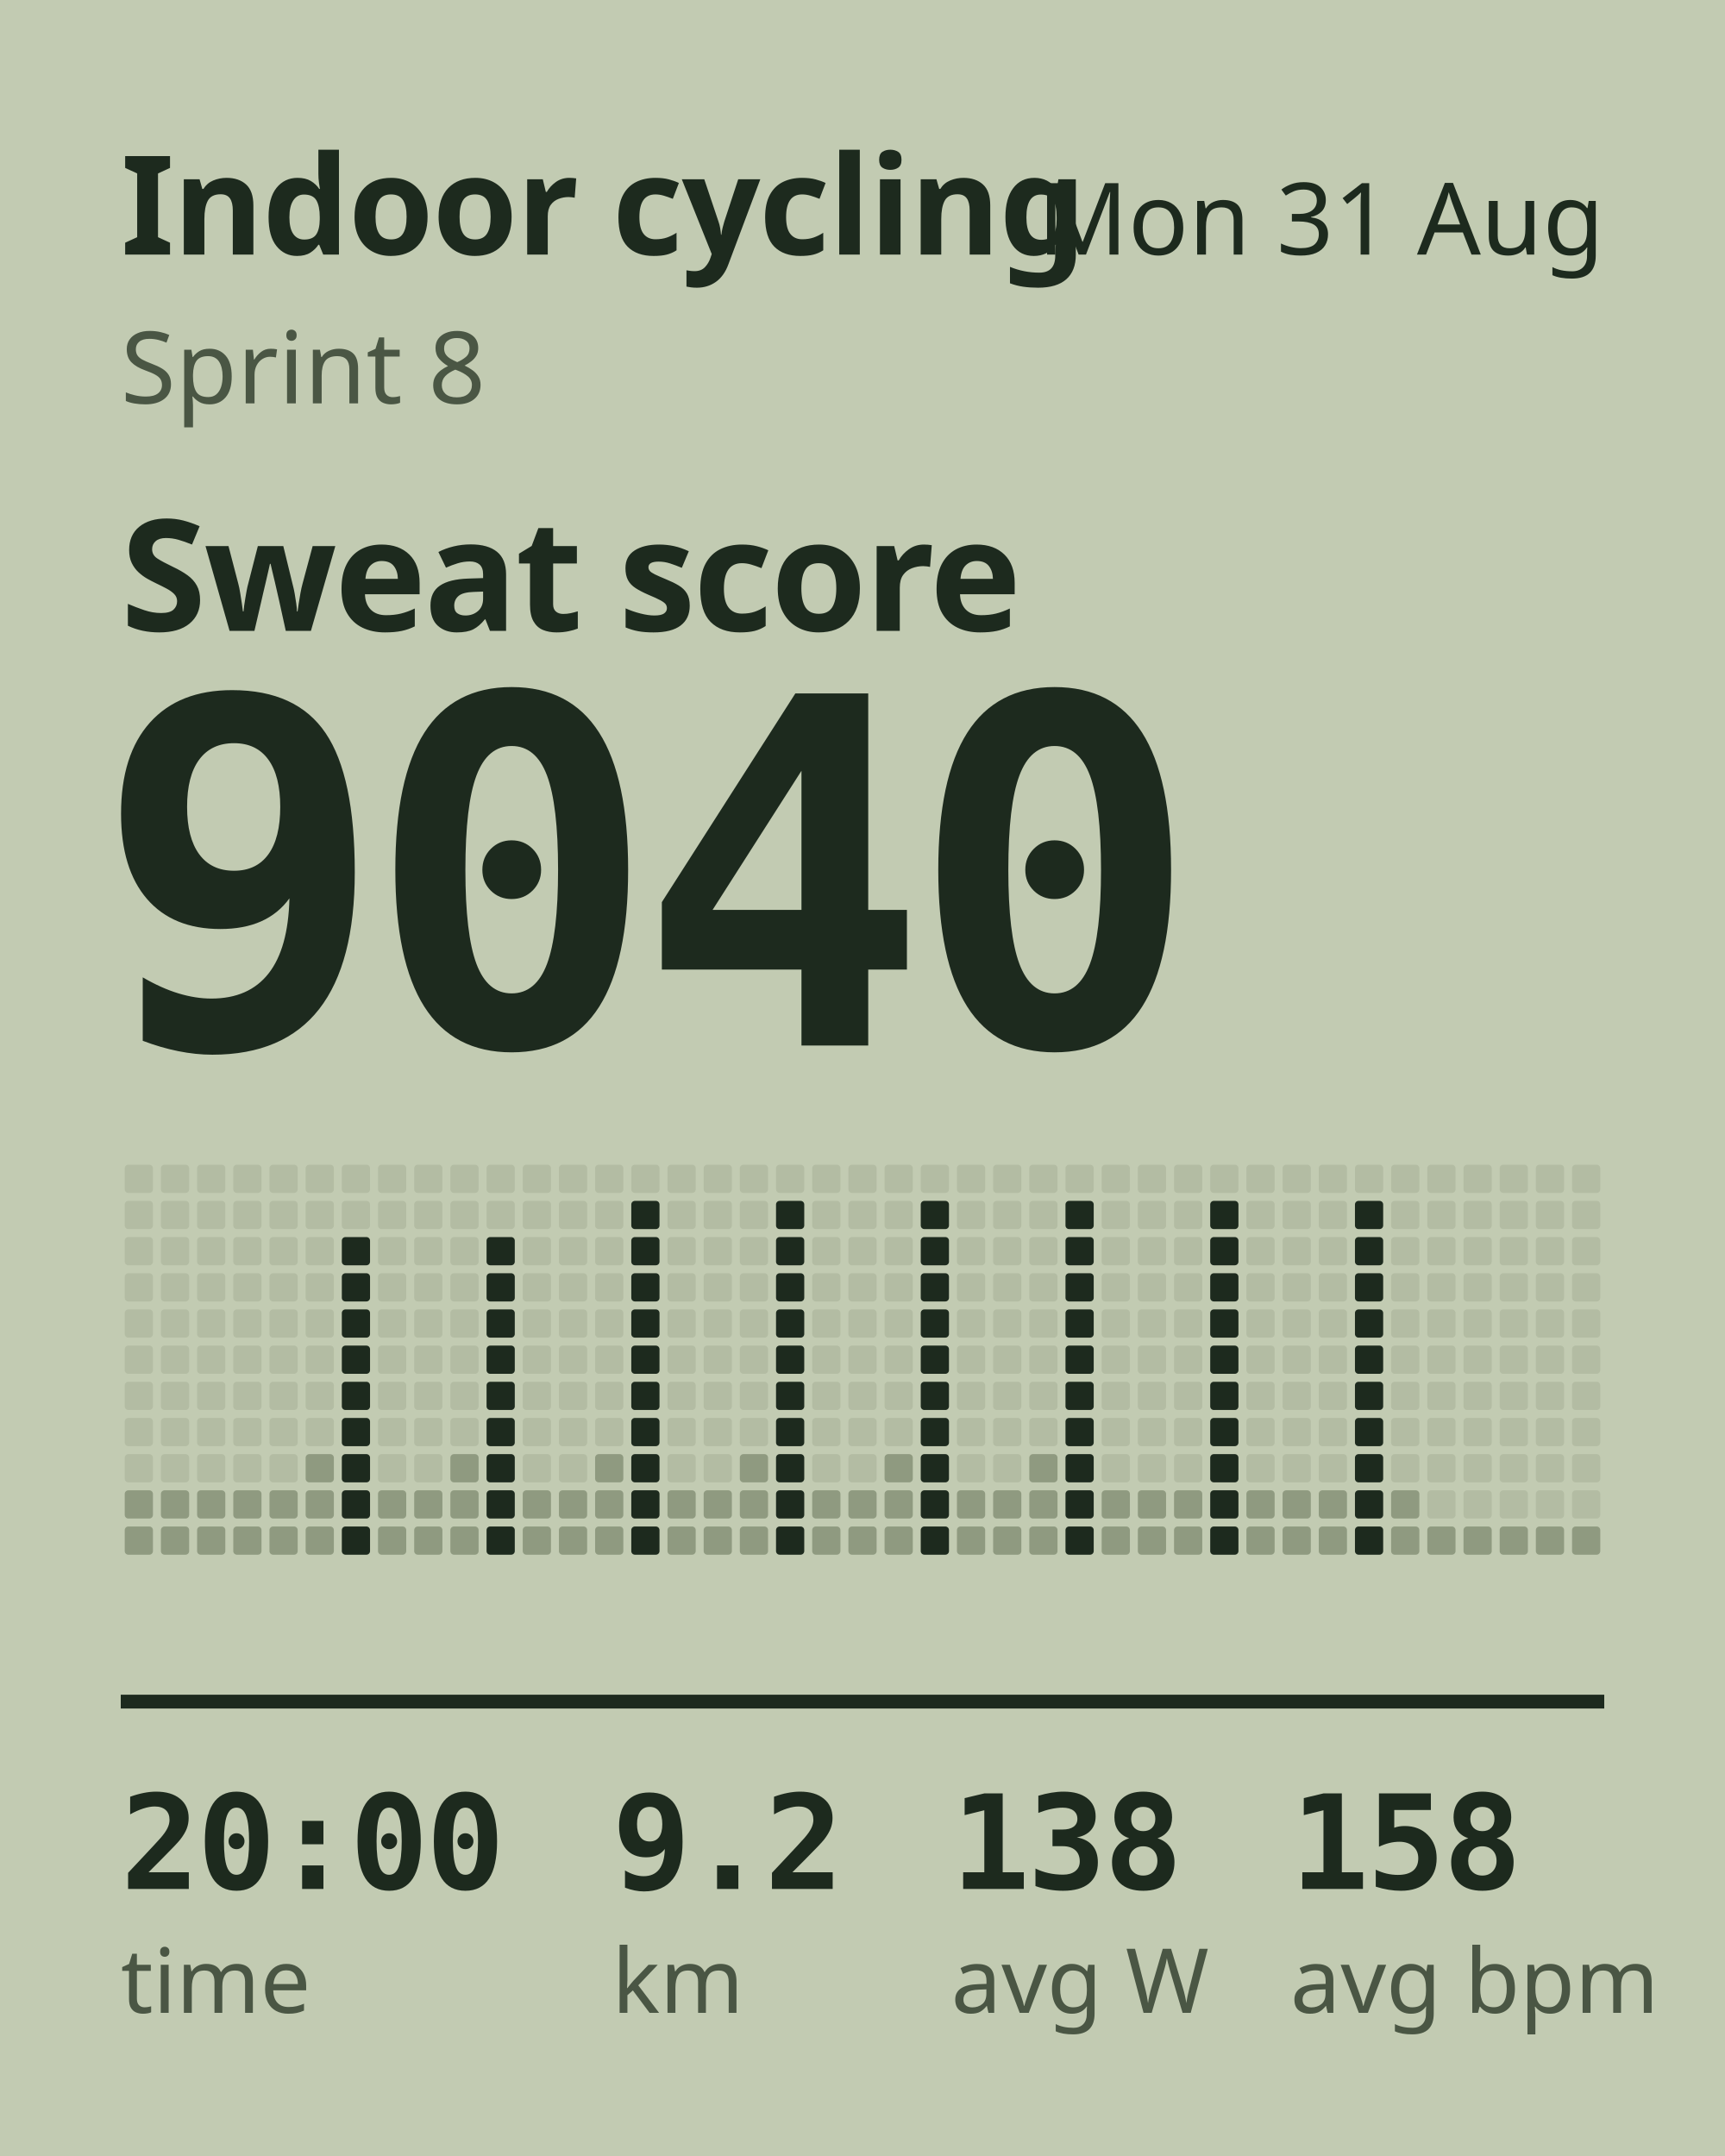
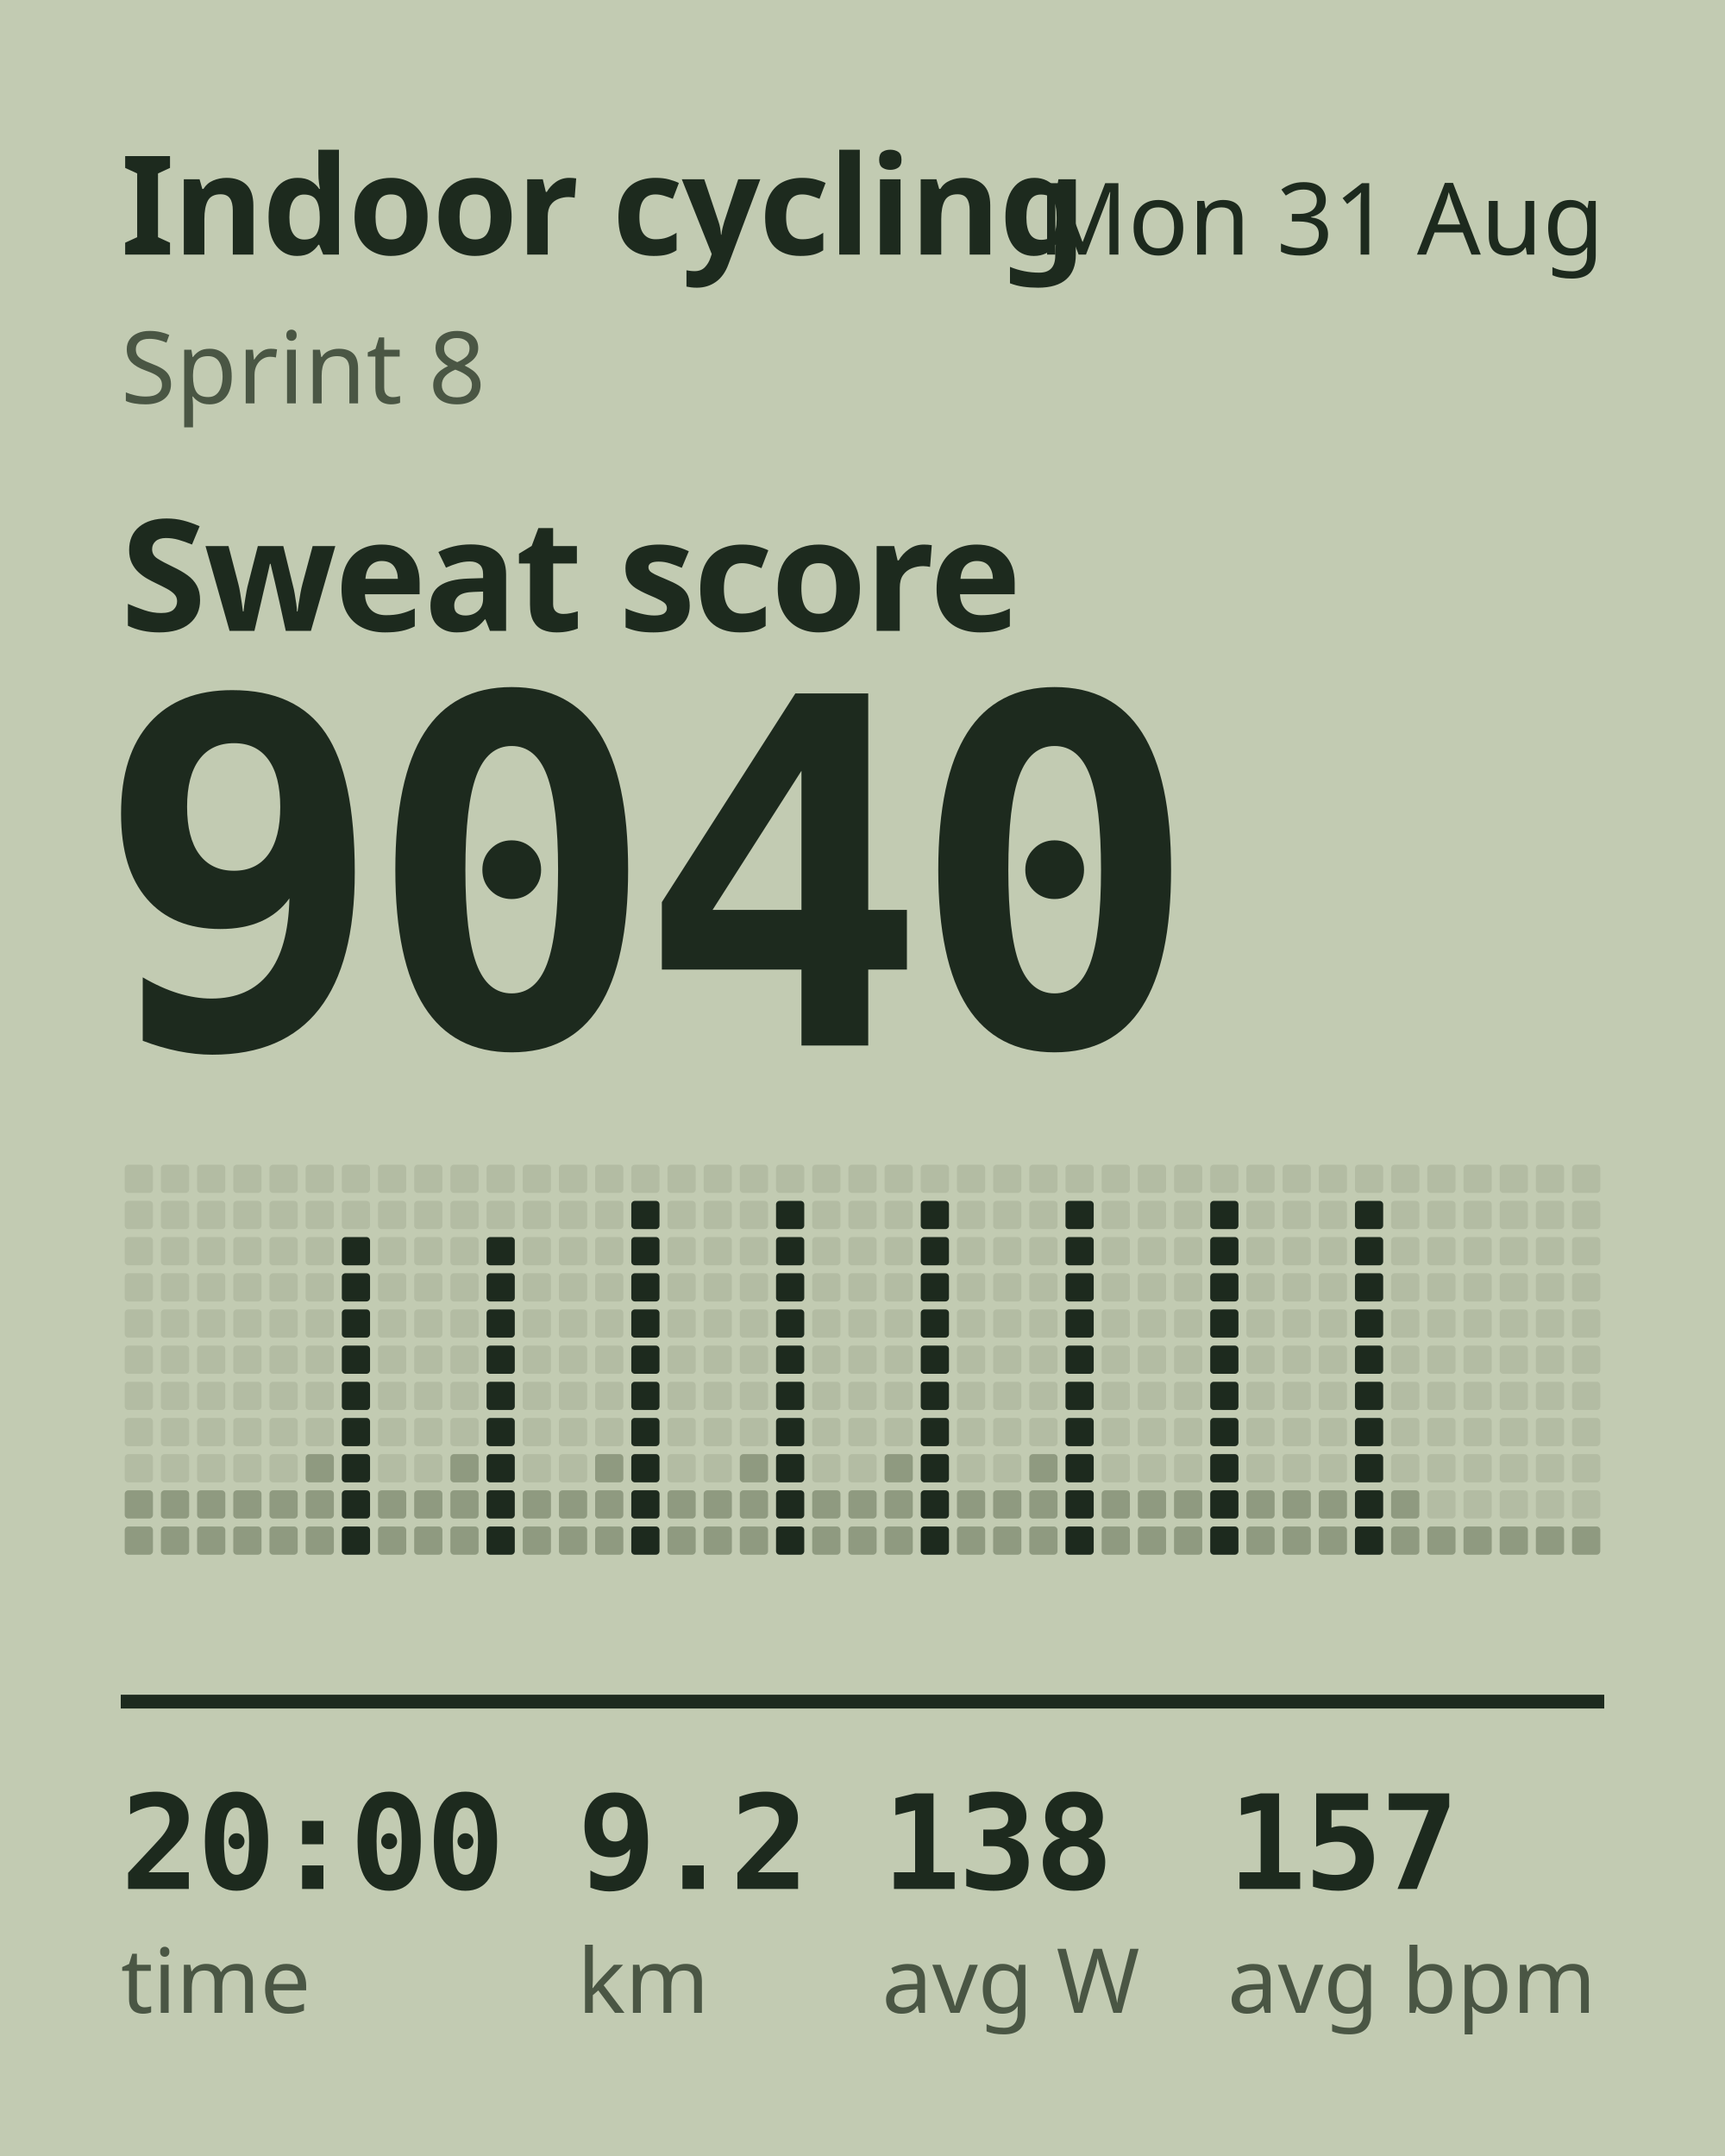
<svg xmlns="http://www.w3.org/2000/svg" width="1080" height="1350" viewBox="0 0 1080 1350">
  <rect x="0" y="0" width="1080" height="1350" fill="#C2CBB2" />
  <text x="75.6" y="159.41" font-family="'Instrument Sans', sans-serif" font-size="86.4" font-weight="700" fill="#1D2A1E" letter-spacing="-0.86">Indoor cycling</text>
  <text x="1004.4" y="159.41" font-family="'Instrument Sans', sans-serif" font-size="62.64" font-weight="500" fill="#1D2A1E" text-anchor="end">Mon 31 Aug</text>
  <text x="75.6" y="252.57" font-family="'Instrument Sans', sans-serif" font-size="62.64" font-weight="500" fill="#4A5644">Sprint 8</text>
  <text x="75.6" y="395.02" font-family="'Instrument Sans', sans-serif" font-size="97.2" font-weight="700" fill="#1D2A1E" letter-spacing="-1.46">Sweat score</text>
  <text x="59.4" y="654.65" font-family="Doto, monospace" font-size="302.4" font-weight="900" fill="#1D2A1E" letter-spacing="-12.1">9040</text>
  <g>
    <rect x="78.09" y="955.83" width="17.67" height="17.67" rx="2.27" fill="#8F9A80" />
    <rect x="78.09" y="933.17" width="17.67" height="17.67" rx="2.27" fill="#8F9A80" />
    <rect x="78.09" y="910.52" width="17.67" height="17.67" rx="2.27" fill="#B3BCA3" />
    <rect x="78.09" y="887.86" width="17.67" height="17.67" rx="2.27" fill="#B3BCA3" />
    <rect x="78.09" y="865.21" width="17.67" height="17.67" rx="2.27" fill="#B3BCA3" />
    <rect x="78.09" y="842.56" width="17.67" height="17.67" rx="2.27" fill="#B3BCA3" />
    <rect x="78.09" y="819.9" width="17.67" height="17.67" rx="2.27" fill="#B3BCA3" />
    <rect x="78.09" y="797.25" width="17.67" height="17.67" rx="2.27" fill="#B3BCA3" />
    <rect x="78.09" y="774.6" width="17.67" height="17.67" rx="2.27" fill="#B3BCA3" />
    <rect x="78.09" y="751.94" width="17.67" height="17.67" rx="2.27" fill="#B3BCA3" />
    <rect x="78.09" y="729.29" width="17.67" height="17.67" rx="2.27" fill="#B3BCA3" />
    <rect x="100.75" y="955.83" width="17.67" height="17.67" rx="2.27" fill="#8F9A80" />
    <rect x="100.75" y="933.17" width="17.67" height="17.67" rx="2.27" fill="#8F9A80" />
    <rect x="100.75" y="910.52" width="17.67" height="17.67" rx="2.27" fill="#B3BCA3" />
    <rect x="100.75" y="887.86" width="17.67" height="17.67" rx="2.27" fill="#B3BCA3" />
    <rect x="100.75" y="865.21" width="17.67" height="17.67" rx="2.27" fill="#B3BCA3" />
    <rect x="100.75" y="842.56" width="17.67" height="17.67" rx="2.27" fill="#B3BCA3" />
    <rect x="100.75" y="819.9" width="17.67" height="17.67" rx="2.27" fill="#B3BCA3" />
    <rect x="100.75" y="797.25" width="17.67" height="17.67" rx="2.27" fill="#B3BCA3" />
    <rect x="100.75" y="774.6" width="17.67" height="17.67" rx="2.27" fill="#B3BCA3" />
    <rect x="100.75" y="751.94" width="17.67" height="17.67" rx="2.27" fill="#B3BCA3" />
    <rect x="100.75" y="729.29" width="17.67" height="17.67" rx="2.27" fill="#B3BCA3" />
    <rect x="123.4" y="955.83" width="17.67" height="17.67" rx="2.27" fill="#8F9A80" />
    <rect x="123.4" y="933.17" width="17.67" height="17.67" rx="2.27" fill="#8F9A80" />
    <rect x="123.4" y="910.52" width="17.67" height="17.67" rx="2.27" fill="#B3BCA3" />
    <rect x="123.4" y="887.86" width="17.67" height="17.67" rx="2.27" fill="#B3BCA3" />
    <rect x="123.4" y="865.21" width="17.67" height="17.67" rx="2.27" fill="#B3BCA3" />
    <rect x="123.4" y="842.56" width="17.67" height="17.67" rx="2.27" fill="#B3BCA3" />
    <rect x="123.4" y="819.9" width="17.67" height="17.67" rx="2.27" fill="#B3BCA3" />
    <rect x="123.4" y="797.25" width="17.67" height="17.67" rx="2.27" fill="#B3BCA3" />
    <rect x="123.4" y="774.6" width="17.67" height="17.67" rx="2.27" fill="#B3BCA3" />
    <rect x="123.4" y="751.94" width="17.67" height="17.67" rx="2.27" fill="#B3BCA3" />
    <rect x="123.4" y="729.29" width="17.67" height="17.67" rx="2.27" fill="#B3BCA3" />
    <rect x="146.05" y="955.83" width="17.67" height="17.67" rx="2.27" fill="#8F9A80" />
    <rect x="146.05" y="933.17" width="17.67" height="17.67" rx="2.27" fill="#8F9A80" />
    <rect x="146.05" y="910.52" width="17.67" height="17.67" rx="2.27" fill="#B3BCA3" />
    <rect x="146.05" y="887.86" width="17.67" height="17.67" rx="2.27" fill="#B3BCA3" />
    <rect x="146.05" y="865.21" width="17.67" height="17.67" rx="2.27" fill="#B3BCA3" />
    <rect x="146.05" y="842.56" width="17.67" height="17.67" rx="2.27" fill="#B3BCA3" />
    <rect x="146.05" y="819.9" width="17.67" height="17.67" rx="2.27" fill="#B3BCA3" />
    <rect x="146.05" y="797.25" width="17.67" height="17.67" rx="2.27" fill="#B3BCA3" />
    <rect x="146.05" y="774.6" width="17.67" height="17.67" rx="2.27" fill="#B3BCA3" />
    <rect x="146.05" y="751.94" width="17.67" height="17.67" rx="2.27" fill="#B3BCA3" />
    <rect x="146.05" y="729.29" width="17.67" height="17.67" rx="2.27" fill="#B3BCA3" />
    <rect x="168.71" y="955.83" width="17.67" height="17.67" rx="2.27" fill="#8F9A80" />
    <rect x="168.71" y="933.17" width="17.67" height="17.67" rx="2.27" fill="#8F9A80" />
    <rect x="168.71" y="910.52" width="17.67" height="17.67" rx="2.27" fill="#B3BCA3" />
    <rect x="168.71" y="887.86" width="17.67" height="17.67" rx="2.27" fill="#B3BCA3" />
    <rect x="168.71" y="865.21" width="17.67" height="17.67" rx="2.27" fill="#B3BCA3" />
    <rect x="168.71" y="842.56" width="17.67" height="17.67" rx="2.27" fill="#B3BCA3" />
    <rect x="168.71" y="819.9" width="17.67" height="17.67" rx="2.27" fill="#B3BCA3" />
    <rect x="168.71" y="797.25" width="17.67" height="17.67" rx="2.27" fill="#B3BCA3" />
    <rect x="168.71" y="774.6" width="17.67" height="17.67" rx="2.27" fill="#B3BCA3" />
    <rect x="168.71" y="751.94" width="17.67" height="17.67" rx="2.27" fill="#B3BCA3" />
    <rect x="168.71" y="729.29" width="17.67" height="17.67" rx="2.27" fill="#B3BCA3" />
    <rect x="191.36" y="955.83" width="17.67" height="17.67" rx="2.27" fill="#8F9A80" />
    <rect x="191.36" y="933.17" width="17.67" height="17.67" rx="2.27" fill="#8F9A80" />
    <rect x="191.36" y="910.52" width="17.67" height="17.67" rx="2.27" fill="#8F9A80" />
    <rect x="191.36" y="887.86" width="17.67" height="17.67" rx="2.27" fill="#B3BCA3" />
    <rect x="191.36" y="865.21" width="17.67" height="17.67" rx="2.27" fill="#B3BCA3" />
    <rect x="191.36" y="842.56" width="17.67" height="17.67" rx="2.27" fill="#B3BCA3" />
    <rect x="191.36" y="819.9" width="17.67" height="17.67" rx="2.27" fill="#B3BCA3" />
    <rect x="191.36" y="797.25" width="17.67" height="17.67" rx="2.27" fill="#B3BCA3" />
    <rect x="191.36" y="774.6" width="17.67" height="17.67" rx="2.27" fill="#B3BCA3" />
    <rect x="191.36" y="751.94" width="17.67" height="17.67" rx="2.27" fill="#B3BCA3" />
    <rect x="191.36" y="729.29" width="17.67" height="17.67" rx="2.27" fill="#B3BCA3" />
    <rect x="214.01" y="955.83" width="17.67" height="17.67" rx="2.27" fill="#1D2A1E" />
    <rect x="214.01" y="933.17" width="17.67" height="17.67" rx="2.27" fill="#1D2A1E" />
    <rect x="214.01" y="910.52" width="17.67" height="17.67" rx="2.27" fill="#1D2A1E" />
    <rect x="214.01" y="887.86" width="17.67" height="17.67" rx="2.27" fill="#1D2A1E" />
    <rect x="214.01" y="865.21" width="17.67" height="17.67" rx="2.27" fill="#1D2A1E" />
    <rect x="214.01" y="842.56" width="17.67" height="17.67" rx="2.27" fill="#1D2A1E" />
    <rect x="214.01" y="819.9" width="17.67" height="17.67" rx="2.27" fill="#1D2A1E" />
    <rect x="214.01" y="797.25" width="17.67" height="17.67" rx="2.27" fill="#1D2A1E" />
    <rect x="214.01" y="774.6" width="17.67" height="17.67" rx="2.27" fill="#1D2A1E" />
    <rect x="214.01" y="751.94" width="17.67" height="17.67" rx="2.27" fill="#B3BCA3" />
    <rect x="214.01" y="729.29" width="17.67" height="17.67" rx="2.27" fill="#B3BCA3" />
    <rect x="236.67" y="955.83" width="17.67" height="17.67" rx="2.27" fill="#8F9A80" />
    <rect x="236.67" y="933.17" width="17.67" height="17.67" rx="2.27" fill="#8F9A80" />
    <rect x="236.67" y="910.52" width="17.67" height="17.67" rx="2.27" fill="#B3BCA3" />
    <rect x="236.67" y="887.86" width="17.67" height="17.67" rx="2.27" fill="#B3BCA3" />
    <rect x="236.67" y="865.21" width="17.67" height="17.67" rx="2.27" fill="#B3BCA3" />
    <rect x="236.67" y="842.56" width="17.67" height="17.67" rx="2.27" fill="#B3BCA3" />
    <rect x="236.67" y="819.9" width="17.67" height="17.67" rx="2.27" fill="#B3BCA3" />
    <rect x="236.67" y="797.25" width="17.67" height="17.67" rx="2.27" fill="#B3BCA3" />
    <rect x="236.67" y="774.6" width="17.67" height="17.67" rx="2.27" fill="#B3BCA3" />
    <rect x="236.67" y="751.94" width="17.67" height="17.67" rx="2.27" fill="#B3BCA3" />
    <rect x="236.67" y="729.29" width="17.67" height="17.67" rx="2.27" fill="#B3BCA3" />
    <rect x="259.32" y="955.83" width="17.67" height="17.67" rx="2.27" fill="#8F9A80" />
    <rect x="259.32" y="933.17" width="17.67" height="17.67" rx="2.27" fill="#8F9A80" />
    <rect x="259.32" y="910.52" width="17.67" height="17.67" rx="2.27" fill="#B3BCA3" />
    <rect x="259.32" y="887.86" width="17.67" height="17.67" rx="2.27" fill="#B3BCA3" />
    <rect x="259.32" y="865.21" width="17.67" height="17.67" rx="2.27" fill="#B3BCA3" />
    <rect x="259.32" y="842.56" width="17.67" height="17.67" rx="2.27" fill="#B3BCA3" />
    <rect x="259.32" y="819.9" width="17.67" height="17.67" rx="2.27" fill="#B3BCA3" />
    <rect x="259.32" y="797.25" width="17.67" height="17.67" rx="2.27" fill="#B3BCA3" />
    <rect x="259.32" y="774.6" width="17.67" height="17.67" rx="2.27" fill="#B3BCA3" />
    <rect x="259.32" y="751.94" width="17.67" height="17.67" rx="2.27" fill="#B3BCA3" />
    <rect x="259.32" y="729.29" width="17.67" height="17.67" rx="2.27" fill="#B3BCA3" />
    <rect x="281.97" y="955.83" width="17.67" height="17.67" rx="2.27" fill="#8F9A80" />
    <rect x="281.97" y="933.17" width="17.67" height="17.67" rx="2.27" fill="#8F9A80" />
    <rect x="281.97" y="910.52" width="17.67" height="17.67" rx="2.27" fill="#8F9A80" />
    <rect x="281.97" y="887.86" width="17.67" height="17.67" rx="2.27" fill="#B3BCA3" />
    <rect x="281.97" y="865.21" width="17.67" height="17.67" rx="2.27" fill="#B3BCA3" />
    <rect x="281.97" y="842.56" width="17.67" height="17.67" rx="2.27" fill="#B3BCA3" />
    <rect x="281.97" y="819.9" width="17.67" height="17.67" rx="2.27" fill="#B3BCA3" />
    <rect x="281.97" y="797.25" width="17.67" height="17.67" rx="2.27" fill="#B3BCA3" />
    <rect x="281.97" y="774.6" width="17.67" height="17.67" rx="2.27" fill="#B3BCA3" />
    <rect x="281.97" y="751.94" width="17.67" height="17.67" rx="2.27" fill="#B3BCA3" />
    <rect x="281.97" y="729.29" width="17.67" height="17.67" rx="2.27" fill="#B3BCA3" />
    <rect x="304.63" y="955.83" width="17.67" height="17.67" rx="2.27" fill="#1D2A1E" />
    <rect x="304.63" y="933.17" width="17.67" height="17.67" rx="2.27" fill="#1D2A1E" />
    <rect x="304.63" y="910.52" width="17.67" height="17.67" rx="2.27" fill="#1D2A1E" />
    <rect x="304.63" y="887.86" width="17.67" height="17.67" rx="2.27" fill="#1D2A1E" />
    <rect x="304.63" y="865.21" width="17.67" height="17.67" rx="2.27" fill="#1D2A1E" />
    <rect x="304.63" y="842.56" width="17.67" height="17.67" rx="2.27" fill="#1D2A1E" />
    <rect x="304.63" y="819.9" width="17.67" height="17.67" rx="2.27" fill="#1D2A1E" />
    <rect x="304.63" y="797.25" width="17.67" height="17.67" rx="2.27" fill="#1D2A1E" />
    <rect x="304.63" y="774.6" width="17.67" height="17.67" rx="2.27" fill="#1D2A1E" />
    <rect x="304.63" y="751.94" width="17.67" height="17.67" rx="2.27" fill="#B3BCA3" />
    <rect x="304.63" y="729.29" width="17.67" height="17.67" rx="2.27" fill="#B3BCA3" />
    <rect x="327.28" y="955.83" width="17.67" height="17.67" rx="2.27" fill="#8F9A80" />
    <rect x="327.28" y="933.17" width="17.67" height="17.67" rx="2.27" fill="#8F9A80" />
    <rect x="327.28" y="910.52" width="17.67" height="17.67" rx="2.27" fill="#B3BCA3" />
    <rect x="327.28" y="887.86" width="17.67" height="17.67" rx="2.27" fill="#B3BCA3" />
    <rect x="327.28" y="865.21" width="17.67" height="17.67" rx="2.27" fill="#B3BCA3" />
    <rect x="327.28" y="842.56" width="17.67" height="17.67" rx="2.27" fill="#B3BCA3" />
    <rect x="327.28" y="819.9" width="17.67" height="17.67" rx="2.27" fill="#B3BCA3" />
    <rect x="327.28" y="797.25" width="17.67" height="17.67" rx="2.27" fill="#B3BCA3" />
    <rect x="327.28" y="774.6" width="17.67" height="17.67" rx="2.27" fill="#B3BCA3" />
    <rect x="327.28" y="751.94" width="17.67" height="17.67" rx="2.27" fill="#B3BCA3" />
    <rect x="327.28" y="729.29" width="17.67" height="17.67" rx="2.27" fill="#B3BCA3" />
    <rect x="349.94" y="955.83" width="17.67" height="17.67" rx="2.27" fill="#8F9A80" />
    <rect x="349.94" y="933.17" width="17.67" height="17.67" rx="2.27" fill="#8F9A80" />
    <rect x="349.94" y="910.52" width="17.67" height="17.67" rx="2.27" fill="#B3BCA3" />
    <rect x="349.94" y="887.86" width="17.67" height="17.67" rx="2.27" fill="#B3BCA3" />
    <rect x="349.94" y="865.21" width="17.67" height="17.67" rx="2.27" fill="#B3BCA3" />
    <rect x="349.94" y="842.56" width="17.67" height="17.67" rx="2.27" fill="#B3BCA3" />
    <rect x="349.94" y="819.9" width="17.67" height="17.67" rx="2.27" fill="#B3BCA3" />
    <rect x="349.94" y="797.25" width="17.67" height="17.67" rx="2.27" fill="#B3BCA3" />
    <rect x="349.94" y="774.6" width="17.67" height="17.67" rx="2.27" fill="#B3BCA3" />
    <rect x="349.94" y="751.94" width="17.67" height="17.67" rx="2.27" fill="#B3BCA3" />
    <rect x="349.94" y="729.29" width="17.67" height="17.67" rx="2.27" fill="#B3BCA3" />
    <rect x="372.59" y="955.83" width="17.67" height="17.67" rx="2.27" fill="#8F9A80" />
    <rect x="372.59" y="933.17" width="17.67" height="17.67" rx="2.27" fill="#8F9A80" />
    <rect x="372.59" y="910.52" width="17.67" height="17.67" rx="2.27" fill="#8F9A80" />
    <rect x="372.59" y="887.86" width="17.67" height="17.67" rx="2.27" fill="#B3BCA3" />
    <rect x="372.59" y="865.21" width="17.67" height="17.67" rx="2.27" fill="#B3BCA3" />
    <rect x="372.59" y="842.56" width="17.67" height="17.67" rx="2.27" fill="#B3BCA3" />
    <rect x="372.59" y="819.9" width="17.67" height="17.67" rx="2.27" fill="#B3BCA3" />
    <rect x="372.59" y="797.25" width="17.67" height="17.67" rx="2.27" fill="#B3BCA3" />
    <rect x="372.59" y="774.6" width="17.67" height="17.67" rx="2.27" fill="#B3BCA3" />
    <rect x="372.59" y="751.94" width="17.67" height="17.67" rx="2.27" fill="#B3BCA3" />
    <rect x="372.59" y="729.29" width="17.67" height="17.67" rx="2.27" fill="#B3BCA3" />
    <rect x="395.24" y="955.83" width="17.67" height="17.67" rx="2.27" fill="#1D2A1E" />
    <rect x="395.24" y="933.17" width="17.67" height="17.67" rx="2.27" fill="#1D2A1E" />
    <rect x="395.24" y="910.52" width="17.67" height="17.67" rx="2.27" fill="#1D2A1E" />
    <rect x="395.24" y="887.86" width="17.67" height="17.67" rx="2.27" fill="#1D2A1E" />
    <rect x="395.24" y="865.21" width="17.67" height="17.67" rx="2.27" fill="#1D2A1E" />
    <rect x="395.24" y="842.56" width="17.67" height="17.67" rx="2.27" fill="#1D2A1E" />
    <rect x="395.24" y="819.9" width="17.67" height="17.67" rx="2.27" fill="#1D2A1E" />
    <rect x="395.24" y="797.25" width="17.67" height="17.67" rx="2.27" fill="#1D2A1E" />
    <rect x="395.24" y="774.6" width="17.67" height="17.67" rx="2.27" fill="#1D2A1E" />
    <rect x="395.24" y="751.94" width="17.67" height="17.67" rx="2.27" fill="#1D2A1E" />
    <rect x="395.24" y="729.29" width="17.67" height="17.67" rx="2.27" fill="#B3BCA3" />
    <rect x="417.9" y="955.83" width="17.67" height="17.67" rx="2.27" fill="#8F9A80" />
    <rect x="417.9" y="933.17" width="17.67" height="17.67" rx="2.27" fill="#8F9A80" />
    <rect x="417.9" y="910.52" width="17.67" height="17.67" rx="2.27" fill="#B3BCA3" />
    <rect x="417.9" y="887.86" width="17.67" height="17.67" rx="2.27" fill="#B3BCA3" />
    <rect x="417.9" y="865.21" width="17.67" height="17.67" rx="2.27" fill="#B3BCA3" />
    <rect x="417.9" y="842.56" width="17.67" height="17.67" rx="2.27" fill="#B3BCA3" />
    <rect x="417.9" y="819.9" width="17.67" height="17.67" rx="2.27" fill="#B3BCA3" />
    <rect x="417.9" y="797.25" width="17.67" height="17.67" rx="2.27" fill="#B3BCA3" />
    <rect x="417.9" y="774.6" width="17.67" height="17.67" rx="2.27" fill="#B3BCA3" />
    <rect x="417.9" y="751.94" width="17.67" height="17.67" rx="2.27" fill="#B3BCA3" />
    <rect x="417.9" y="729.29" width="17.67" height="17.67" rx="2.27" fill="#B3BCA3" />
    <rect x="440.55" y="955.83" width="17.67" height="17.67" rx="2.27" fill="#8F9A80" />
    <rect x="440.55" y="933.17" width="17.67" height="17.67" rx="2.27" fill="#8F9A80" />
    <rect x="440.55" y="910.52" width="17.67" height="17.67" rx="2.27" fill="#B3BCA3" />
    <rect x="440.55" y="887.86" width="17.67" height="17.67" rx="2.27" fill="#B3BCA3" />
    <rect x="440.55" y="865.21" width="17.67" height="17.67" rx="2.27" fill="#B3BCA3" />
    <rect x="440.55" y="842.56" width="17.67" height="17.67" rx="2.27" fill="#B3BCA3" />
    <rect x="440.55" y="819.9" width="17.67" height="17.67" rx="2.27" fill="#B3BCA3" />
    <rect x="440.55" y="797.25" width="17.67" height="17.67" rx="2.27" fill="#B3BCA3" />
    <rect x="440.55" y="774.6" width="17.67" height="17.67" rx="2.27" fill="#B3BCA3" />
    <rect x="440.55" y="751.94" width="17.67" height="17.67" rx="2.27" fill="#B3BCA3" />
    <rect x="440.55" y="729.29" width="17.67" height="17.67" rx="2.27" fill="#B3BCA3" />
    <rect x="463.2" y="955.83" width="17.67" height="17.67" rx="2.27" fill="#8F9A80" />
    <rect x="463.2" y="933.17" width="17.67" height="17.67" rx="2.27" fill="#8F9A80" />
    <rect x="463.2" y="910.52" width="17.67" height="17.67" rx="2.27" fill="#8F9A80" />
    <rect x="463.2" y="887.86" width="17.67" height="17.67" rx="2.27" fill="#B3BCA3" />
    <rect x="463.2" y="865.21" width="17.67" height="17.67" rx="2.27" fill="#B3BCA3" />
    <rect x="463.2" y="842.56" width="17.67" height="17.67" rx="2.27" fill="#B3BCA3" />
    <rect x="463.2" y="819.9" width="17.67" height="17.67" rx="2.27" fill="#B3BCA3" />
    <rect x="463.2" y="797.25" width="17.67" height="17.67" rx="2.27" fill="#B3BCA3" />
    <rect x="463.2" y="774.6" width="17.67" height="17.67" rx="2.27" fill="#B3BCA3" />
    <rect x="463.2" y="751.94" width="17.67" height="17.67" rx="2.27" fill="#B3BCA3" />
    <rect x="463.2" y="729.29" width="17.67" height="17.67" rx="2.27" fill="#B3BCA3" />
    <rect x="485.86" y="955.83" width="17.67" height="17.67" rx="2.27" fill="#1D2A1E" />
    <rect x="485.86" y="933.17" width="17.67" height="17.67" rx="2.27" fill="#1D2A1E" />
    <rect x="485.86" y="910.52" width="17.67" height="17.67" rx="2.27" fill="#1D2A1E" />
    <rect x="485.86" y="887.86" width="17.67" height="17.67" rx="2.27" fill="#1D2A1E" />
    <rect x="485.86" y="865.21" width="17.67" height="17.67" rx="2.27" fill="#1D2A1E" />
    <rect x="485.86" y="842.56" width="17.67" height="17.67" rx="2.27" fill="#1D2A1E" />
    <rect x="485.86" y="819.9" width="17.67" height="17.67" rx="2.27" fill="#1D2A1E" />
    <rect x="485.86" y="797.25" width="17.67" height="17.67" rx="2.27" fill="#1D2A1E" />
    <rect x="485.86" y="774.6" width="17.67" height="17.67" rx="2.27" fill="#1D2A1E" />
    <rect x="485.86" y="751.94" width="17.67" height="17.67" rx="2.27" fill="#1D2A1E" />
    <rect x="485.86" y="729.29" width="17.67" height="17.67" rx="2.27" fill="#B3BCA3" />
    <rect x="508.51" y="955.83" width="17.67" height="17.67" rx="2.27" fill="#8F9A80" />
    <rect x="508.51" y="933.17" width="17.67" height="17.67" rx="2.27" fill="#8F9A80" />
    <rect x="508.51" y="910.52" width="17.67" height="17.67" rx="2.27" fill="#B3BCA3" />
    <rect x="508.51" y="887.86" width="17.67" height="17.67" rx="2.27" fill="#B3BCA3" />
    <rect x="508.51" y="865.21" width="17.67" height="17.67" rx="2.27" fill="#B3BCA3" />
    <rect x="508.51" y="842.56" width="17.67" height="17.67" rx="2.27" fill="#B3BCA3" />
    <rect x="508.51" y="819.9" width="17.67" height="17.67" rx="2.27" fill="#B3BCA3" />
    <rect x="508.51" y="797.25" width="17.67" height="17.67" rx="2.27" fill="#B3BCA3" />
    <rect x="508.51" y="774.6" width="17.67" height="17.67" rx="2.27" fill="#B3BCA3" />
    <rect x="508.51" y="751.94" width="17.67" height="17.67" rx="2.27" fill="#B3BCA3" />
    <rect x="508.51" y="729.29" width="17.67" height="17.67" rx="2.27" fill="#B3BCA3" />
    <rect x="531.17" y="955.83" width="17.67" height="17.67" rx="2.27" fill="#8F9A80" />
    <rect x="531.17" y="933.17" width="17.67" height="17.67" rx="2.27" fill="#8F9A80" />
    <rect x="531.17" y="910.52" width="17.67" height="17.67" rx="2.27" fill="#B3BCA3" />
    <rect x="531.17" y="887.86" width="17.67" height="17.67" rx="2.27" fill="#B3BCA3" />
    <rect x="531.17" y="865.21" width="17.67" height="17.67" rx="2.27" fill="#B3BCA3" />
    <rect x="531.17" y="842.56" width="17.67" height="17.67" rx="2.27" fill="#B3BCA3" />
    <rect x="531.17" y="819.9" width="17.67" height="17.67" rx="2.27" fill="#B3BCA3" />
    <rect x="531.17" y="797.25" width="17.67" height="17.67" rx="2.27" fill="#B3BCA3" />
    <rect x="531.17" y="774.6" width="17.67" height="17.67" rx="2.27" fill="#B3BCA3" />
    <rect x="531.17" y="751.94" width="17.67" height="17.67" rx="2.27" fill="#B3BCA3" />
    <rect x="531.17" y="729.29" width="17.67" height="17.67" rx="2.27" fill="#B3BCA3" />
    <rect x="553.82" y="955.83" width="17.67" height="17.67" rx="2.27" fill="#8F9A80" />
    <rect x="553.82" y="933.17" width="17.67" height="17.67" rx="2.27" fill="#8F9A80" />
    <rect x="553.82" y="910.52" width="17.67" height="17.67" rx="2.27" fill="#8F9A80" />
    <rect x="553.82" y="887.86" width="17.67" height="17.67" rx="2.27" fill="#B3BCA3" />
    <rect x="553.82" y="865.21" width="17.67" height="17.67" rx="2.27" fill="#B3BCA3" />
    <rect x="553.82" y="842.56" width="17.67" height="17.67" rx="2.27" fill="#B3BCA3" />
    <rect x="553.82" y="819.9" width="17.67" height="17.67" rx="2.27" fill="#B3BCA3" />
    <rect x="553.82" y="797.25" width="17.67" height="17.67" rx="2.27" fill="#B3BCA3" />
    <rect x="553.82" y="774.6" width="17.67" height="17.67" rx="2.27" fill="#B3BCA3" />
    <rect x="553.82" y="751.94" width="17.67" height="17.67" rx="2.27" fill="#B3BCA3" />
    <rect x="553.82" y="729.29" width="17.67" height="17.67" rx="2.27" fill="#B3BCA3" />
    <rect x="576.47" y="955.83" width="17.67" height="17.67" rx="2.27" fill="#1D2A1E" />
    <rect x="576.47" y="933.17" width="17.67" height="17.67" rx="2.27" fill="#1D2A1E" />
    <rect x="576.47" y="910.52" width="17.67" height="17.67" rx="2.27" fill="#1D2A1E" />
    <rect x="576.47" y="887.86" width="17.67" height="17.67" rx="2.27" fill="#1D2A1E" />
    <rect x="576.47" y="865.21" width="17.67" height="17.67" rx="2.27" fill="#1D2A1E" />
    <rect x="576.47" y="842.56" width="17.67" height="17.67" rx="2.27" fill="#1D2A1E" />
    <rect x="576.47" y="819.9" width="17.67" height="17.67" rx="2.27" fill="#1D2A1E" />
    <rect x="576.47" y="797.25" width="17.67" height="17.67" rx="2.27" fill="#1D2A1E" />
    <rect x="576.47" y="774.6" width="17.67" height="17.67" rx="2.27" fill="#1D2A1E" />
    <rect x="576.47" y="751.94" width="17.67" height="17.67" rx="2.27" fill="#1D2A1E" />
    <rect x="576.47" y="729.29" width="17.67" height="17.67" rx="2.27" fill="#B3BCA3" />
    <rect x="599.13" y="955.83" width="17.67" height="17.67" rx="2.27" fill="#8F9A80" />
    <rect x="599.13" y="933.17" width="17.67" height="17.67" rx="2.27" fill="#8F9A80" />
    <rect x="599.13" y="910.52" width="17.67" height="17.67" rx="2.27" fill="#B3BCA3" />
    <rect x="599.13" y="887.86" width="17.67" height="17.67" rx="2.27" fill="#B3BCA3" />
    <rect x="599.13" y="865.21" width="17.67" height="17.67" rx="2.27" fill="#B3BCA3" />
    <rect x="599.13" y="842.56" width="17.67" height="17.67" rx="2.27" fill="#B3BCA3" />
    <rect x="599.13" y="819.9" width="17.67" height="17.67" rx="2.27" fill="#B3BCA3" />
    <rect x="599.13" y="797.25" width="17.67" height="17.67" rx="2.27" fill="#B3BCA3" />
    <rect x="599.13" y="774.6" width="17.67" height="17.67" rx="2.27" fill="#B3BCA3" />
    <rect x="599.13" y="751.94" width="17.67" height="17.67" rx="2.27" fill="#B3BCA3" />
    <rect x="599.13" y="729.29" width="17.67" height="17.67" rx="2.27" fill="#B3BCA3" />
    <rect x="621.78" y="955.83" width="17.67" height="17.67" rx="2.27" fill="#8F9A80" />
    <rect x="621.78" y="933.17" width="17.67" height="17.67" rx="2.27" fill="#8F9A80" />
    <rect x="621.78" y="910.52" width="17.67" height="17.67" rx="2.27" fill="#B3BCA3" />
    <rect x="621.78" y="887.86" width="17.67" height="17.67" rx="2.27" fill="#B3BCA3" />
    <rect x="621.78" y="865.21" width="17.67" height="17.67" rx="2.27" fill="#B3BCA3" />
    <rect x="621.78" y="842.56" width="17.67" height="17.67" rx="2.27" fill="#B3BCA3" />
    <rect x="621.78" y="819.9" width="17.67" height="17.67" rx="2.27" fill="#B3BCA3" />
    <rect x="621.78" y="797.25" width="17.67" height="17.67" rx="2.27" fill="#B3BCA3" />
    <rect x="621.78" y="774.6" width="17.67" height="17.67" rx="2.27" fill="#B3BCA3" />
    <rect x="621.78" y="751.94" width="17.67" height="17.67" rx="2.27" fill="#B3BCA3" />
    <rect x="621.78" y="729.29" width="17.67" height="17.67" rx="2.27" fill="#B3BCA3" />
    <rect x="644.43" y="955.83" width="17.67" height="17.67" rx="2.27" fill="#8F9A80" />
    <rect x="644.43" y="933.17" width="17.67" height="17.67" rx="2.27" fill="#8F9A80" />
    <rect x="644.43" y="910.52" width="17.67" height="17.67" rx="2.27" fill="#8F9A80" />
    <rect x="644.43" y="887.86" width="17.67" height="17.67" rx="2.27" fill="#B3BCA3" />
    <rect x="644.43" y="865.21" width="17.67" height="17.67" rx="2.27" fill="#B3BCA3" />
    <rect x="644.43" y="842.56" width="17.67" height="17.67" rx="2.27" fill="#B3BCA3" />
    <rect x="644.43" y="819.9" width="17.67" height="17.67" rx="2.27" fill="#B3BCA3" />
    <rect x="644.43" y="797.25" width="17.67" height="17.67" rx="2.27" fill="#B3BCA3" />
    <rect x="644.43" y="774.6" width="17.67" height="17.67" rx="2.27" fill="#B3BCA3" />
    <rect x="644.43" y="751.94" width="17.67" height="17.67" rx="2.27" fill="#B3BCA3" />
    <rect x="644.43" y="729.29" width="17.67" height="17.67" rx="2.27" fill="#B3BCA3" />
    <rect x="667.09" y="955.83" width="17.67" height="17.67" rx="2.27" fill="#1D2A1E" />
    <rect x="667.09" y="933.17" width="17.67" height="17.67" rx="2.27" fill="#1D2A1E" />
    <rect x="667.09" y="910.52" width="17.67" height="17.67" rx="2.27" fill="#1D2A1E" />
    <rect x="667.09" y="887.86" width="17.67" height="17.67" rx="2.27" fill="#1D2A1E" />
    <rect x="667.09" y="865.21" width="17.67" height="17.67" rx="2.27" fill="#1D2A1E" />
    <rect x="667.09" y="842.56" width="17.67" height="17.67" rx="2.27" fill="#1D2A1E" />
    <rect x="667.09" y="819.9" width="17.67" height="17.67" rx="2.27" fill="#1D2A1E" />
    <rect x="667.09" y="797.25" width="17.67" height="17.67" rx="2.27" fill="#1D2A1E" />
    <rect x="667.09" y="774.6" width="17.67" height="17.67" rx="2.27" fill="#1D2A1E" />
    <rect x="667.09" y="751.94" width="17.67" height="17.67" rx="2.27" fill="#1D2A1E" />
    <rect x="667.09" y="729.29" width="17.67" height="17.67" rx="2.27" fill="#B3BCA3" />
    <rect x="689.74" y="955.83" width="17.67" height="17.67" rx="2.27" fill="#8F9A80" />
    <rect x="689.74" y="933.17" width="17.67" height="17.67" rx="2.27" fill="#8F9A80" />
    <rect x="689.74" y="910.52" width="17.67" height="17.67" rx="2.27" fill="#B3BCA3" />
    <rect x="689.74" y="887.86" width="17.67" height="17.67" rx="2.27" fill="#B3BCA3" />
    <rect x="689.74" y="865.21" width="17.67" height="17.67" rx="2.27" fill="#B3BCA3" />
    <rect x="689.74" y="842.56" width="17.67" height="17.67" rx="2.27" fill="#B3BCA3" />
    <rect x="689.74" y="819.9" width="17.67" height="17.67" rx="2.27" fill="#B3BCA3" />
    <rect x="689.74" y="797.25" width="17.67" height="17.67" rx="2.27" fill="#B3BCA3" />
    <rect x="689.74" y="774.6" width="17.67" height="17.67" rx="2.27" fill="#B3BCA3" />
    <rect x="689.74" y="751.94" width="17.67" height="17.67" rx="2.27" fill="#B3BCA3" />
    <rect x="689.74" y="729.29" width="17.67" height="17.67" rx="2.27" fill="#B3BCA3" />
    <rect x="712.39" y="955.83" width="17.67" height="17.67" rx="2.27" fill="#8F9A80" />
    <rect x="712.39" y="933.17" width="17.67" height="17.67" rx="2.27" fill="#8F9A80" />
    <rect x="712.39" y="910.52" width="17.67" height="17.67" rx="2.27" fill="#B3BCA3" />
    <rect x="712.39" y="887.86" width="17.67" height="17.67" rx="2.27" fill="#B3BCA3" />
    <rect x="712.39" y="865.21" width="17.67" height="17.67" rx="2.27" fill="#B3BCA3" />
    <rect x="712.39" y="842.56" width="17.67" height="17.67" rx="2.27" fill="#B3BCA3" />
    <rect x="712.39" y="819.9" width="17.67" height="17.67" rx="2.27" fill="#B3BCA3" />
    <rect x="712.39" y="797.25" width="17.67" height="17.67" rx="2.27" fill="#B3BCA3" />
    <rect x="712.39" y="774.6" width="17.67" height="17.67" rx="2.27" fill="#B3BCA3" />
    <rect x="712.39" y="751.94" width="17.67" height="17.67" rx="2.27" fill="#B3BCA3" />
    <rect x="712.39" y="729.29" width="17.67" height="17.67" rx="2.27" fill="#B3BCA3" />
    <rect x="735.05" y="955.83" width="17.67" height="17.67" rx="2.27" fill="#8F9A80" />
    <rect x="735.05" y="933.17" width="17.67" height="17.67" rx="2.27" fill="#8F9A80" />
    <rect x="735.05" y="910.52" width="17.67" height="17.67" rx="2.27" fill="#B3BCA3" />
    <rect x="735.05" y="887.86" width="17.67" height="17.67" rx="2.27" fill="#B3BCA3" />
    <rect x="735.05" y="865.21" width="17.67" height="17.67" rx="2.27" fill="#B3BCA3" />
    <rect x="735.05" y="842.56" width="17.67" height="17.67" rx="2.27" fill="#B3BCA3" />
    <rect x="735.05" y="819.9" width="17.67" height="17.67" rx="2.27" fill="#B3BCA3" />
    <rect x="735.05" y="797.25" width="17.67" height="17.67" rx="2.27" fill="#B3BCA3" />
    <rect x="735.05" y="774.6" width="17.67" height="17.67" rx="2.27" fill="#B3BCA3" />
    <rect x="735.05" y="751.94" width="17.67" height="17.67" rx="2.27" fill="#B3BCA3" />
    <rect x="735.05" y="729.29" width="17.67" height="17.67" rx="2.27" fill="#B3BCA3" />
    <rect x="757.7" y="955.83" width="17.67" height="17.67" rx="2.27" fill="#1D2A1E" />
    <rect x="757.7" y="933.17" width="17.67" height="17.67" rx="2.27" fill="#1D2A1E" />
    <rect x="757.7" y="910.52" width="17.67" height="17.67" rx="2.27" fill="#1D2A1E" />
    <rect x="757.7" y="887.86" width="17.67" height="17.67" rx="2.27" fill="#1D2A1E" />
    <rect x="757.7" y="865.21" width="17.67" height="17.67" rx="2.27" fill="#1D2A1E" />
    <rect x="757.7" y="842.56" width="17.67" height="17.67" rx="2.27" fill="#1D2A1E" />
    <rect x="757.7" y="819.9" width="17.67" height="17.67" rx="2.27" fill="#1D2A1E" />
    <rect x="757.7" y="797.25" width="17.67" height="17.67" rx="2.27" fill="#1D2A1E" />
    <rect x="757.7" y="774.6" width="17.67" height="17.67" rx="2.27" fill="#1D2A1E" />
    <rect x="757.7" y="751.94" width="17.67" height="17.67" rx="2.27" fill="#1D2A1E" />
    <rect x="757.7" y="729.29" width="17.67" height="17.67" rx="2.27" fill="#B3BCA3" />
    <rect x="780.36" y="955.83" width="17.67" height="17.67" rx="2.27" fill="#8F9A80" />
    <rect x="780.36" y="933.17" width="17.67" height="17.67" rx="2.27" fill="#8F9A80" />
    <rect x="780.36" y="910.52" width="17.67" height="17.67" rx="2.27" fill="#B3BCA3" />
    <rect x="780.36" y="887.86" width="17.67" height="17.67" rx="2.27" fill="#B3BCA3" />
    <rect x="780.36" y="865.21" width="17.67" height="17.67" rx="2.27" fill="#B3BCA3" />
    <rect x="780.36" y="842.56" width="17.67" height="17.67" rx="2.27" fill="#B3BCA3" />
    <rect x="780.36" y="819.9" width="17.67" height="17.67" rx="2.27" fill="#B3BCA3" />
    <rect x="780.36" y="797.25" width="17.67" height="17.67" rx="2.27" fill="#B3BCA3" />
    <rect x="780.36" y="774.6" width="17.67" height="17.67" rx="2.27" fill="#B3BCA3" />
    <rect x="780.36" y="751.94" width="17.67" height="17.67" rx="2.27" fill="#B3BCA3" />
    <rect x="780.36" y="729.29" width="17.67" height="17.67" rx="2.27" fill="#B3BCA3" />
    <rect x="803.01" y="955.83" width="17.67" height="17.67" rx="2.27" fill="#8F9A80" />
    <rect x="803.01" y="933.17" width="17.67" height="17.67" rx="2.27" fill="#8F9A80" />
    <rect x="803.01" y="910.52" width="17.67" height="17.67" rx="2.27" fill="#B3BCA3" />
    <rect x="803.01" y="887.86" width="17.67" height="17.67" rx="2.27" fill="#B3BCA3" />
    <rect x="803.01" y="865.21" width="17.67" height="17.67" rx="2.27" fill="#B3BCA3" />
    <rect x="803.01" y="842.56" width="17.67" height="17.67" rx="2.27" fill="#B3BCA3" />
    <rect x="803.01" y="819.9" width="17.67" height="17.67" rx="2.27" fill="#B3BCA3" />
    <rect x="803.01" y="797.25" width="17.67" height="17.67" rx="2.27" fill="#B3BCA3" />
    <rect x="803.01" y="774.6" width="17.67" height="17.67" rx="2.27" fill="#B3BCA3" />
    <rect x="803.01" y="751.94" width="17.67" height="17.67" rx="2.27" fill="#B3BCA3" />
    <rect x="803.01" y="729.29" width="17.67" height="17.67" rx="2.27" fill="#B3BCA3" />
    <rect x="825.66" y="955.83" width="17.67" height="17.67" rx="2.27" fill="#8F9A80" />
    <rect x="825.66" y="933.17" width="17.67" height="17.67" rx="2.27" fill="#8F9A80" />
    <rect x="825.66" y="910.52" width="17.67" height="17.67" rx="2.27" fill="#B3BCA3" />
    <rect x="825.66" y="887.86" width="17.67" height="17.67" rx="2.27" fill="#B3BCA3" />
    <rect x="825.66" y="865.21" width="17.67" height="17.67" rx="2.27" fill="#B3BCA3" />
    <rect x="825.66" y="842.56" width="17.67" height="17.67" rx="2.27" fill="#B3BCA3" />
    <rect x="825.66" y="819.9" width="17.67" height="17.67" rx="2.27" fill="#B3BCA3" />
    <rect x="825.66" y="797.25" width="17.67" height="17.67" rx="2.27" fill="#B3BCA3" />
    <rect x="825.66" y="774.6" width="17.67" height="17.67" rx="2.27" fill="#B3BCA3" />
    <rect x="825.66" y="751.94" width="17.67" height="17.67" rx="2.27" fill="#B3BCA3" />
    <rect x="825.66" y="729.29" width="17.67" height="17.67" rx="2.27" fill="#B3BCA3" />
    <rect x="848.32" y="955.83" width="17.67" height="17.67" rx="2.27" fill="#1D2A1E" />
    <rect x="848.32" y="933.17" width="17.67" height="17.67" rx="2.27" fill="#1D2A1E" />
    <rect x="848.32" y="910.52" width="17.67" height="17.67" rx="2.27" fill="#1D2A1E" />
    <rect x="848.32" y="887.86" width="17.67" height="17.67" rx="2.27" fill="#1D2A1E" />
    <rect x="848.32" y="865.21" width="17.67" height="17.67" rx="2.27" fill="#1D2A1E" />
    <rect x="848.32" y="842.56" width="17.67" height="17.67" rx="2.27" fill="#1D2A1E" />
    <rect x="848.32" y="819.9" width="17.67" height="17.67" rx="2.27" fill="#1D2A1E" />
    <rect x="848.32" y="797.25" width="17.67" height="17.67" rx="2.27" fill="#1D2A1E" />
    <rect x="848.32" y="774.6" width="17.67" height="17.67" rx="2.27" fill="#1D2A1E" />
    <rect x="848.32" y="751.94" width="17.67" height="17.67" rx="2.27" fill="#1D2A1E" />
    <rect x="848.32" y="729.29" width="17.67" height="17.67" rx="2.27" fill="#B3BCA3" />
    <rect x="870.97" y="955.83" width="17.67" height="17.67" rx="2.27" fill="#8F9A80" />
    <rect x="870.97" y="933.17" width="17.67" height="17.67" rx="2.27" fill="#8F9A80" />
    <rect x="870.97" y="910.52" width="17.67" height="17.67" rx="2.27" fill="#B3BCA3" />
    <rect x="870.97" y="887.86" width="17.67" height="17.67" rx="2.27" fill="#B3BCA3" />
    <rect x="870.97" y="865.21" width="17.67" height="17.67" rx="2.27" fill="#B3BCA3" />
    <rect x="870.97" y="842.56" width="17.67" height="17.67" rx="2.27" fill="#B3BCA3" />
    <rect x="870.97" y="819.9" width="17.67" height="17.67" rx="2.27" fill="#B3BCA3" />
    <rect x="870.97" y="797.25" width="17.67" height="17.67" rx="2.27" fill="#B3BCA3" />
    <rect x="870.97" y="774.6" width="17.67" height="17.67" rx="2.27" fill="#B3BCA3" />
    <rect x="870.97" y="751.94" width="17.67" height="17.67" rx="2.27" fill="#B3BCA3" />
    <rect x="870.97" y="729.29" width="17.67" height="17.67" rx="2.27" fill="#B3BCA3" />
    <rect x="893.62" y="955.83" width="17.67" height="17.67" rx="2.27" fill="#8F9A80" />
    <rect x="893.62" y="933.17" width="17.67" height="17.67" rx="2.27" fill="#B3BCA3" />
    <rect x="893.62" y="910.52" width="17.67" height="17.67" rx="2.27" fill="#B3BCA3" />
    <rect x="893.62" y="887.86" width="17.67" height="17.67" rx="2.27" fill="#B3BCA3" />
    <rect x="893.62" y="865.21" width="17.67" height="17.67" rx="2.27" fill="#B3BCA3" />
    <rect x="893.62" y="842.56" width="17.67" height="17.67" rx="2.27" fill="#B3BCA3" />
    <rect x="893.62" y="819.9" width="17.67" height="17.67" rx="2.27" fill="#B3BCA3" />
    <rect x="893.62" y="797.25" width="17.67" height="17.67" rx="2.27" fill="#B3BCA3" />
    <rect x="893.62" y="774.6" width="17.67" height="17.67" rx="2.27" fill="#B3BCA3" />
    <rect x="893.62" y="751.94" width="17.67" height="17.67" rx="2.27" fill="#B3BCA3" />
    <rect x="893.62" y="729.29" width="17.67" height="17.67" rx="2.27" fill="#B3BCA3" />
    <rect x="916.28" y="955.83" width="17.67" height="17.67" rx="2.27" fill="#8F9A80" />
    <rect x="916.28" y="933.17" width="17.67" height="17.67" rx="2.27" fill="#B3BCA3" />
    <rect x="916.28" y="910.52" width="17.67" height="17.67" rx="2.27" fill="#B3BCA3" />
    <rect x="916.28" y="887.86" width="17.67" height="17.67" rx="2.27" fill="#B3BCA3" />
    <rect x="916.28" y="865.21" width="17.67" height="17.67" rx="2.27" fill="#B3BCA3" />
    <rect x="916.28" y="842.56" width="17.67" height="17.67" rx="2.27" fill="#B3BCA3" />
    <rect x="916.28" y="819.9" width="17.67" height="17.67" rx="2.27" fill="#B3BCA3" />
    <rect x="916.28" y="797.25" width="17.67" height="17.67" rx="2.27" fill="#B3BCA3" />
    <rect x="916.28" y="774.6" width="17.67" height="17.67" rx="2.27" fill="#B3BCA3" />
    <rect x="916.28" y="751.94" width="17.67" height="17.67" rx="2.27" fill="#B3BCA3" />
    <rect x="916.28" y="729.29" width="17.67" height="17.67" rx="2.27" fill="#B3BCA3" />
    <rect x="938.93" y="955.83" width="17.67" height="17.67" rx="2.27" fill="#8F9A80" />
    <rect x="938.93" y="933.17" width="17.67" height="17.67" rx="2.27" fill="#B3BCA3" />
    <rect x="938.93" y="910.52" width="17.67" height="17.67" rx="2.27" fill="#B3BCA3" />
    <rect x="938.93" y="887.86" width="17.67" height="17.67" rx="2.27" fill="#B3BCA3" />
    <rect x="938.93" y="865.21" width="17.67" height="17.67" rx="2.27" fill="#B3BCA3" />
    <rect x="938.93" y="842.56" width="17.67" height="17.67" rx="2.27" fill="#B3BCA3" />
    <rect x="938.93" y="819.9" width="17.67" height="17.67" rx="2.27" fill="#B3BCA3" />
    <rect x="938.93" y="797.25" width="17.67" height="17.67" rx="2.27" fill="#B3BCA3" />
    <rect x="938.93" y="774.6" width="17.67" height="17.67" rx="2.27" fill="#B3BCA3" />
    <rect x="938.93" y="751.94" width="17.67" height="17.67" rx="2.27" fill="#B3BCA3" />
    <rect x="938.93" y="729.29" width="17.67" height="17.67" rx="2.27" fill="#B3BCA3" />
    <rect x="961.58" y="955.83" width="17.67" height="17.67" rx="2.27" fill="#8F9A80" />
    <rect x="961.58" y="933.17" width="17.67" height="17.67" rx="2.27" fill="#B3BCA3" />
    <rect x="961.58" y="910.52" width="17.67" height="17.67" rx="2.27" fill="#B3BCA3" />
    <rect x="961.58" y="887.86" width="17.67" height="17.67" rx="2.27" fill="#B3BCA3" />
    <rect x="961.58" y="865.21" width="17.67" height="17.67" rx="2.27" fill="#B3BCA3" />
    <rect x="961.58" y="842.56" width="17.67" height="17.67" rx="2.27" fill="#B3BCA3" />
    <rect x="961.58" y="819.9" width="17.67" height="17.67" rx="2.27" fill="#B3BCA3" />
    <rect x="961.58" y="797.25" width="17.67" height="17.67" rx="2.27" fill="#B3BCA3" />
    <rect x="961.58" y="774.6" width="17.67" height="17.67" rx="2.27" fill="#B3BCA3" />
    <rect x="961.58" y="751.94" width="17.67" height="17.67" rx="2.27" fill="#B3BCA3" />
    <rect x="961.58" y="729.29" width="17.67" height="17.67" rx="2.27" fill="#B3BCA3" />
    <rect x="984.24" y="955.83" width="17.67" height="17.67" rx="2.27" fill="#8F9A80" />
    <rect x="984.24" y="933.17" width="17.67" height="17.67" rx="2.27" fill="#B3BCA3" />
    <rect x="984.24" y="910.52" width="17.67" height="17.67" rx="2.27" fill="#B3BCA3" />
    <rect x="984.24" y="887.86" width="17.67" height="17.67" rx="2.27" fill="#B3BCA3" />
    <rect x="984.24" y="865.21" width="17.67" height="17.67" rx="2.27" fill="#B3BCA3" />
    <rect x="984.24" y="842.56" width="17.67" height="17.67" rx="2.27" fill="#B3BCA3" />
    <rect x="984.24" y="819.9" width="17.67" height="17.67" rx="2.27" fill="#B3BCA3" />
    <rect x="984.24" y="797.25" width="17.67" height="17.67" rx="2.27" fill="#B3BCA3" />
    <rect x="984.24" y="774.6" width="17.67" height="17.67" rx="2.27" fill="#B3BCA3" />
    <rect x="984.24" y="751.94" width="17.67" height="17.67" rx="2.27" fill="#B3BCA3" />
    <rect x="984.24" y="729.29" width="17.67" height="17.67" rx="2.27" fill="#B3BCA3" />
  </g>
  <rect x="75.6" y="1061.16" width="928.8" height="8.64" fill="#1D2A1E" />
  <text x="75.6" y="1182.77" font-family="Doto, monospace" font-size="82.08" font-weight="900" fill="#1D2A1E" letter-spacing="-1.64">20:00</text>
  <text x="75.6" y="1260.36" font-family="'Instrument Sans', sans-serif" font-size="56.16" font-weight="400" fill="#4A5644">time</text>
-   <text x="383.16" y="1182.77" font-family="Doto, monospace" font-size="82.08" font-weight="900" fill="#1D2A1E" letter-spacing="-1.64">9.2</text>
-   <text x="383.16" y="1260.36" font-family="'Instrument Sans', sans-serif" font-size="56.16" font-weight="400" fill="#4A5644">km</text>
-   <text x="595.5" y="1182.77" font-family="Doto, monospace" font-size="82.08" font-weight="900" fill="#1D2A1E" letter-spacing="-1.64">138</text>
-   <text x="595.5" y="1260.36" font-family="'Instrument Sans', sans-serif" font-size="56.16" font-weight="400" fill="#4A5644">avg W</text>
-   <text x="807.84" y="1182.77" font-family="Doto, monospace" font-size="82.08" font-weight="900" fill="#1D2A1E" letter-spacing="-1.64">158</text>
-   <text x="807.84" y="1260.36" font-family="'Instrument Sans', sans-serif" font-size="56.16" font-weight="400" fill="#4A5644">avg bpm</text>
+   <text x="361.5" y="1182.77" font-family="Doto, monospace" font-size="82.08" font-weight="900" fill="#1D2A1E" letter-spacing="-1.64">9.2</text>
+   <text x="361.5" y="1260.36" font-family="'Instrument Sans', sans-serif" font-size="56.16" font-weight="400" fill="#4A5644">km</text>
+   <text x="552.18" y="1182.77" font-family="Doto, monospace" font-size="82.08" font-weight="900" fill="#1D2A1E" letter-spacing="-1.64">138</text>
+   <text x="552.18" y="1260.36" font-family="'Instrument Sans', sans-serif" font-size="56.16" font-weight="400" fill="#4A5644">avg W</text>
+   <text x="768.53" y="1182.77" font-family="Doto, monospace" font-size="82.08" font-weight="900" fill="#1D2A1E" letter-spacing="-1.64">157</text>
+   <text x="768.53" y="1260.36" font-family="'Instrument Sans', sans-serif" font-size="56.16" font-weight="400" fill="#4A5644">avg bpm</text>
</svg>
